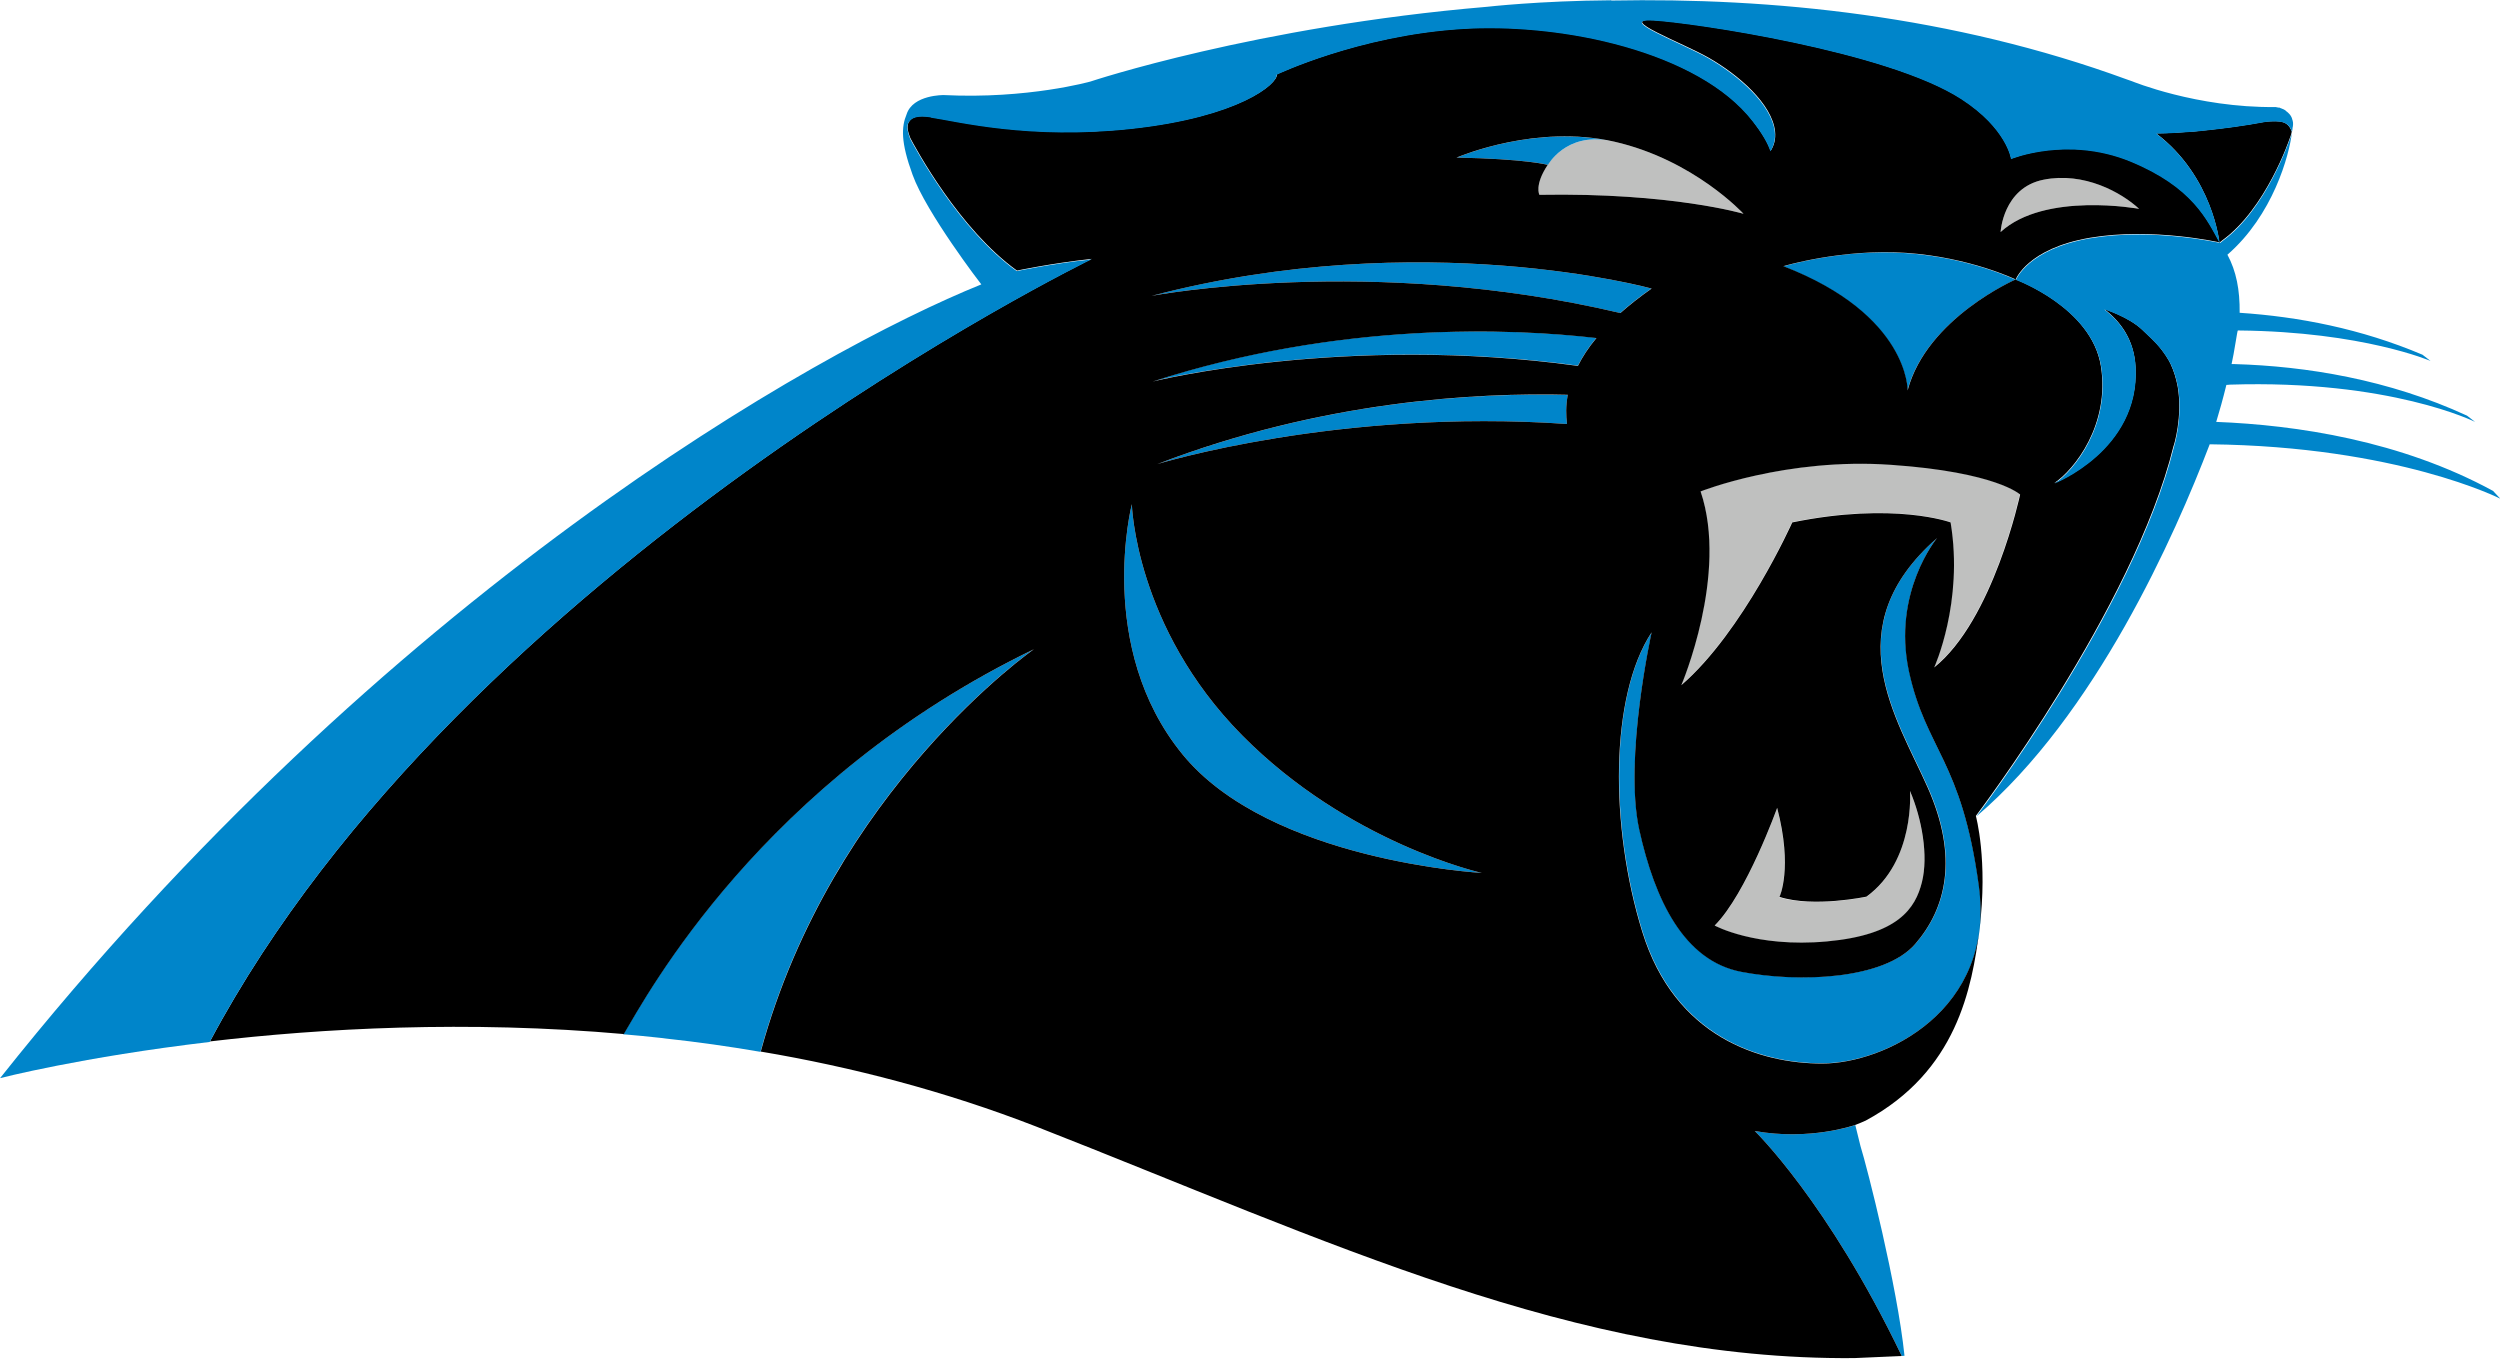
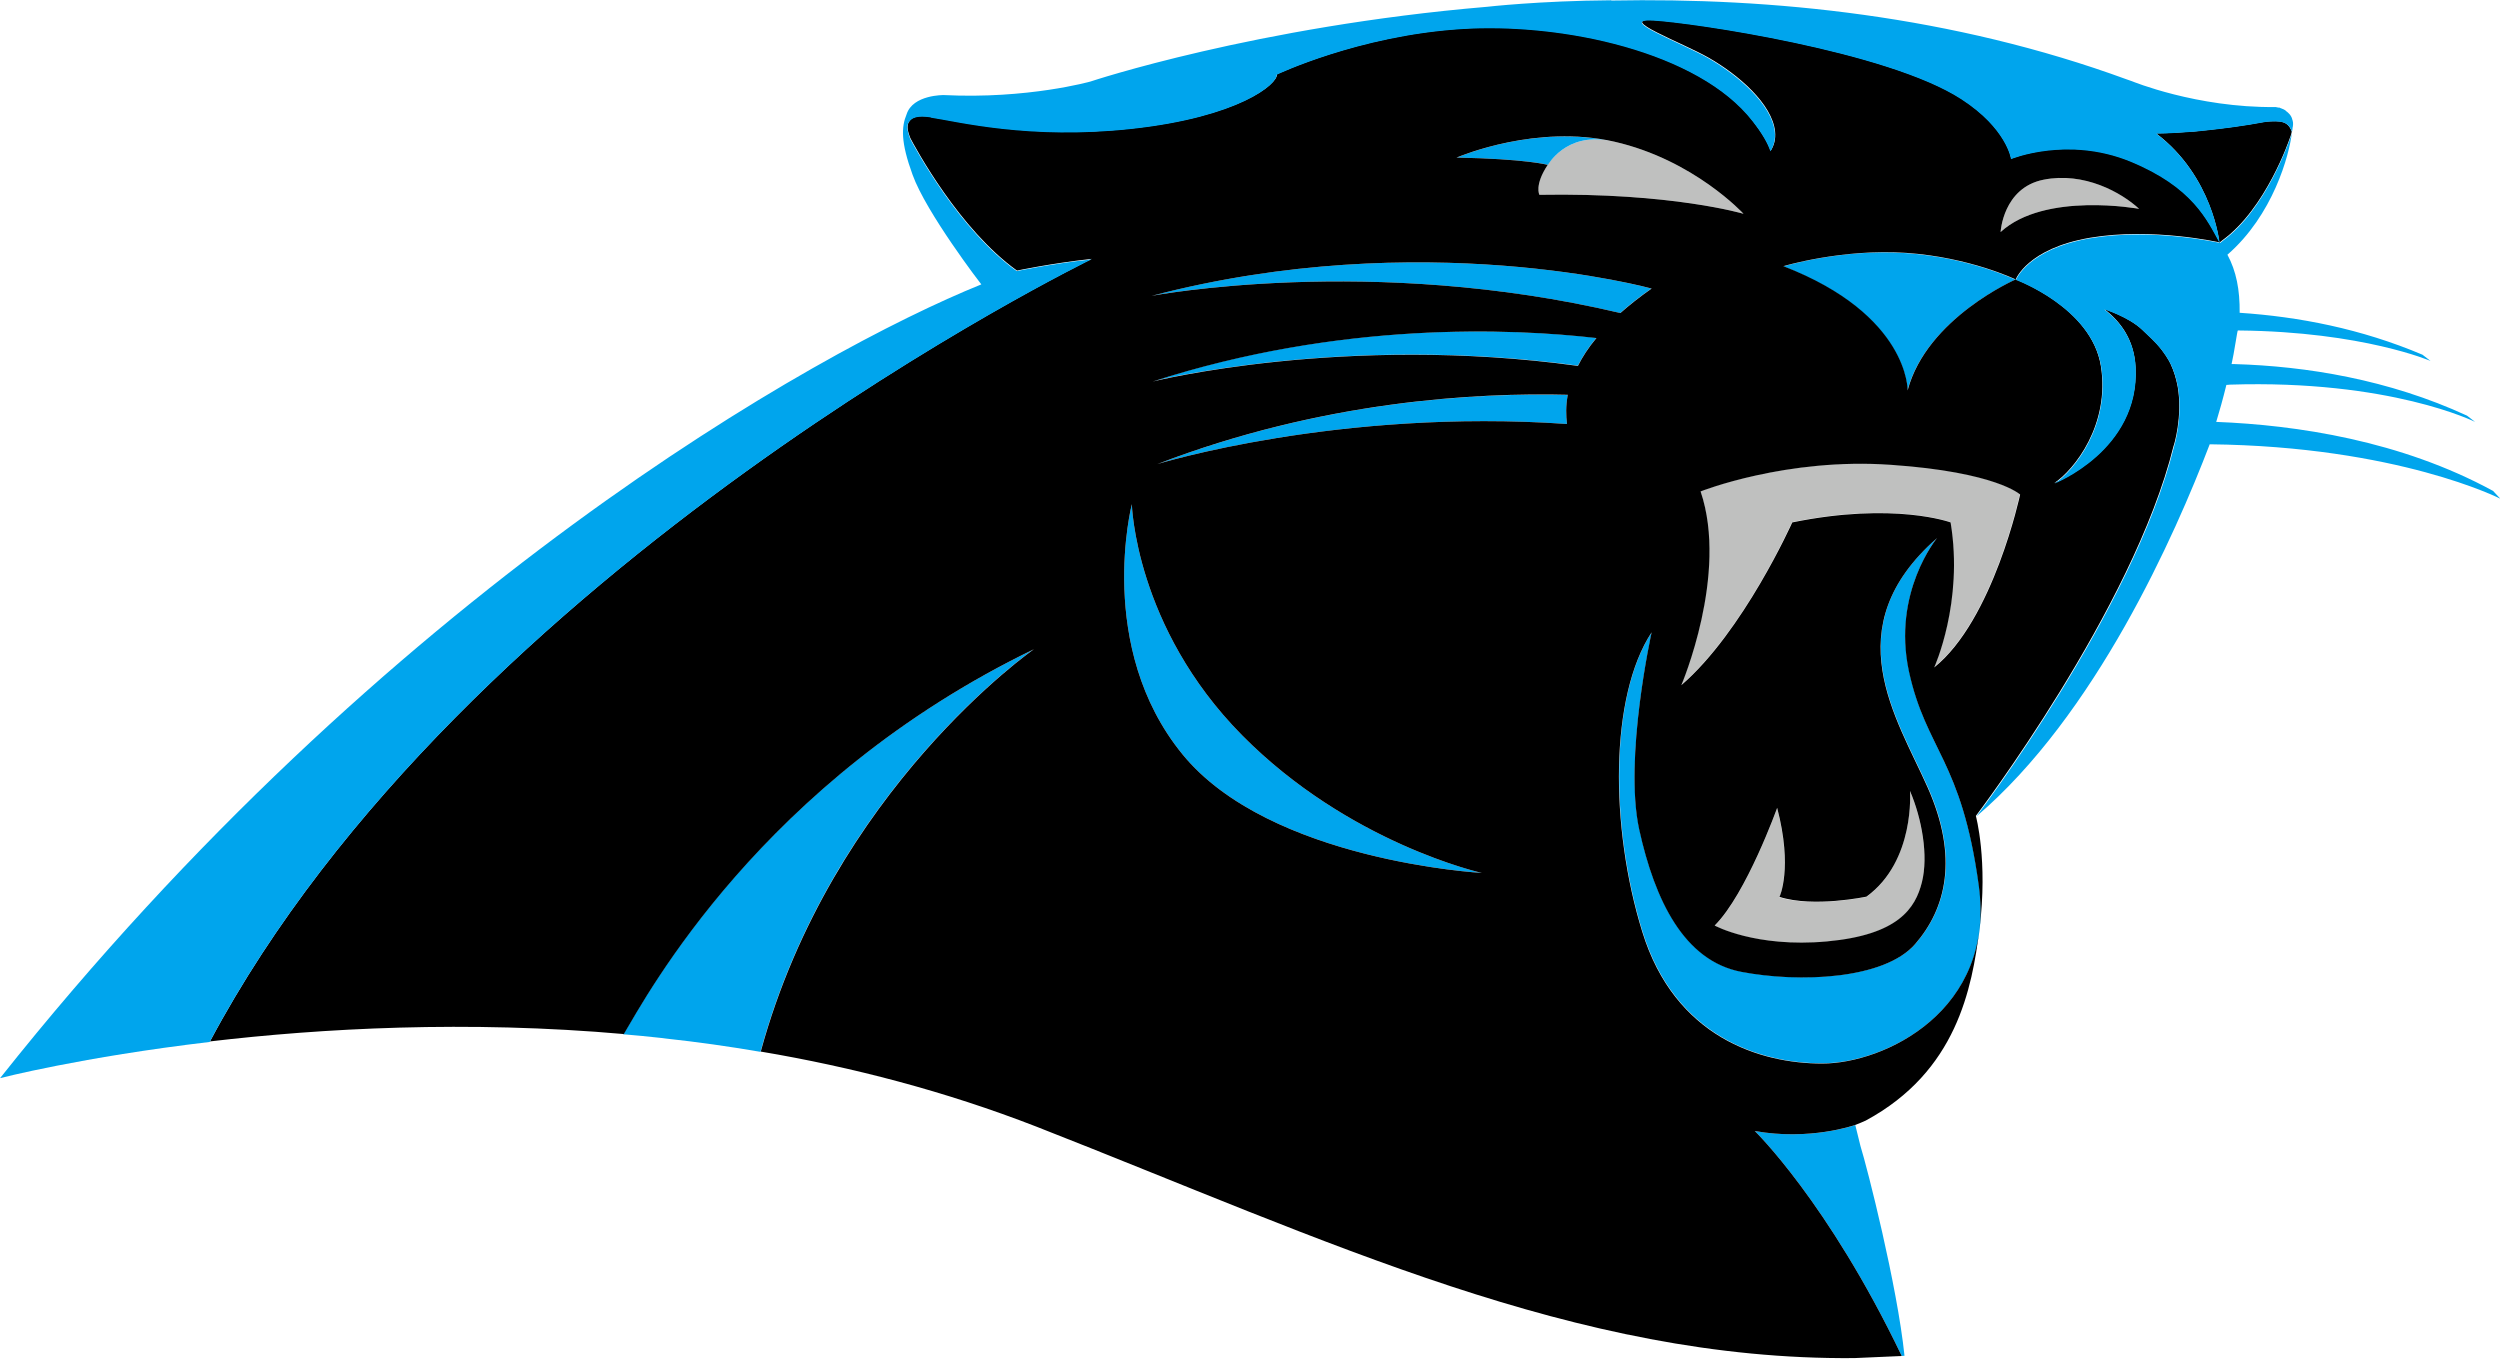
<svg xmlns="http://www.w3.org/2000/svg" version="1.1" id="Layer_1" x="0px" y="0px" width="300px" height="163px" viewBox="0 0 300 163" style="enable-background:new 0 0 300 163;" xml:space="preserve">
  <style type="text/css">
	.st0{fill:#BFC0BF;}
- 	.st1{fill:#0085CA;}
+ 	.st1{fill:#00A5ED;}
</style>
  <g transform="matrix(1.25 0 0 -1.25 -285.41 544.79)">
    <g transform="matrix(.25 0 0 .25 228.66 295.73)">
-       <path d="M877.9,507.2c0.2,0.5,0.4,1,0.5,1.4c0.1,0.4,0.2,0.8,0.3,1.2c0,0,0,0,0,0.1c-1.4,4-4.2,4.3-10,3.8    c-8.5-1.6-16.4-2.6-23-3.3l0,0c-0.4,0-0.7-0.1-1.1-0.1c-0.3,0-0.5,0-0.8-0.1c-1-0.1-1.9-0.2-2.9-0.3c-0.1,0-0.3,0-0.4,0    c-8.5-0.7-13.9-0.7-13.9-0.7c21.8-16.5,24.3-42,24.3-42l1.1,0.9C868.9,480.3,877.9,507.2,877.9,507.2" />
+       <path d="M877.9,507.2c0.2,0.5,0.4,1,0.5,1.4s0.2,0.8,0.3,1.2c0,0,0,0,0,0.1c-1.4,4-4.2,4.3-10,3.8c-8.5-1.6-16.4-2.6-23-3.3l0,0    c-0.4,0-0.7-0.1-1.1-0.1c-0.3,0-0.5,0-0.8-0.1c-1-0.1-1.9-0.2-2.9-0.3c-0.1,0-0.3,0-0.4,0c-8.5-0.7-13.9-0.7-13.9-0.7    c21.8-16.5,24.3-42,24.3-42l1.1,0.9C868.9,480.3,877.9,507.2,877.9,507.2" />
      <g>
        <path class="st0" d="M651.6,371.8c10.8-31.8-7.4-74.4-7.4-74.4c23.9,20.5,42.6,62.5,42.6,62.5c39.2,8,60.8,0,60.8,0     c5.1-30.7-6.3-55.7-6.3-55.7c22.7,18.2,33,66.5,33,66.5s-9.1,8.5-49.4,11.4C684.6,384.8,651.6,371.8,651.6,371.8" />
-         <path class="st0" d="M681.1,250.1c0,0-11.8-33-24-45.2c0,0,15.7-8.6,43.1-6.1c27.4,2.5,34,12.7,36.5,22.8c2.5,10.1,0,24.4-4.6,35     c0,0,2-26.9-16.7-40.6c0,0-20.2-4.2-33.4-0.2C681.9,215.9,687.1,226.7,681.1,250.1" />
+         <path class="st0" d="M681.1,250.1c0,0-11.8-33-24-45.2c0,0,15.7-8.6,43.1-6.1c27.4,2.5,34,12.7,36.5,22.8s0,24.4-4.6,35     c0,0,2-26.9-16.7-40.6c0,0-20.2-4.2-33.4-0.2C681.9,215.9,687.1,226.7,681.1,250.1" />
        <path class="st0" d="M616.5,506.4c0.3-0.1,0.6-0.1,0.8-0.2C617,506.3,616.7,506.3,616.5,506.4c-16.5,3.1-23.5-9.3-23.5-9.3     c-5.2-7.7-3.2-11.5-3.2-11.5c51,0.9,78.4-7.3,78.4-7.3s-19,20.7-49.6,27.7L616.5,506.4" />
        <path class="st0" d="M820.1,480.2c-6.7,6.3-21,14.3-36.7,11.2c-15.6-3.1-16.5-20.1-16.5-20.1     C783.9,486.9,820.1,480.2,820.1,480.2" />
      </g>
      <g>
        <path class="st1" d="M440.8,446.8c0,0,84,16.1,180-6.6c3.5,3.1,7.4,6.2,12,9.4C632.9,449.6,544.8,474,440.8,446.8" />
        <path class="st1" d="M441.3,414c0,0,73.6,18.3,163.3,6c1.7,3.4,4,7,7.1,10.7C579.3,434.3,513.5,437.3,441.3,414" />
        <path class="st1" d="M443.1,382.2c0,0,69.5,21.5,157.3,15.4c-0.4,3.1-0.5,6.9,0.3,11.1C565.6,409.7,506.4,406.5,443.1,382.2" />
        <path class="st1" d="M238,163.2L238,163.2c0.1,0,0.2,0,0.5,0c1.5-0.1,6.4-0.6,6.7-0.6c0.7-0.1,9.1-0.9,9.2-1     c12-1.3,24.1-3,36.3-5.1C318.1,257.2,395.5,311,395.5,311C290.8,260.4,246.8,177.9,238,163.2" />
-         <path class="st1" d="M731.8,302.7c-6.5,30.4,10.8,51.2,10.8,51.2c-39.4-34.5-15.5-69-3.6-95.8c11.9-26.8,7.1-46.5-4.8-60.1     c-11.9-13.7-44.7-14.9-66.7-10.7c-22,4.2-33.4,27.4-39.3,54.8c-6,27.4,4.8,75.6,4.8,75.6c-16.1-24.4-16.1-74.4-3.6-115     c12.5-40.5,45.3-50.6,69.1-50.6s66.7,20.2,60.1,68.5C751.9,268.7,738.3,272.3,731.8,302.7" />
+         <path class="st1" d="M731.8,302.7c-6.5,30.4,10.8,51.2,10.8,51.2c-39.4-34.5-15.5-69-3.6-95.8s7.1-46.5-4.8-60.1     c-11.9-13.7-44.7-14.9-66.7-10.7s-33.4,27.4-39.3,54.8c-6,27.4,4.8,75.6,4.8,75.6c-16.1-24.4-16.1-74.4-3.6-115     c12.5-40.5,45.3-50.6,69.1-50.6s66.7,20.2,60.1,68.5C751.9,268.7,738.3,272.3,731.8,302.7" />
        <path class="st1" d="M475.6,278.1c-41.1,41.6-42.3,88.7-42.3,88.7s-14.1-54.9,19.4-96s115-45.6,115-45.6S516.7,236.5,475.6,278.1     " />
        <path class="st1" d="M683.4,458.1c48.3-18.8,47.7-47.7,47.7-47.7c7.4,27.8,41.5,42.6,41.5,42.6s-17.6,8.5-42,10.2     C706.2,465,683.4,458.1,683.4,458.1" />
-         <path class="st1" d="M616.5,506.4c-29.1,5.8-57-5.9-58.4-6.5c0,0,0,0,0,0c0,0,0,0,0,0l0,0c26.8-0.5,35-2.8,35-2.8     S599.9,509.5,616.5,506.4" />
-         <path class="st1" d="M711.1,128.4L711.1,128.4c-0.3-0.1-17.4-6.1-38.6-2.3c0,0,28-27.1,56.4-86.3c0,0,0-0.1,0-0.1l1.1,0.1     c-2.8,27-14.3,72.2-16.9,80.5L711.1,128.4" />
+         <path class="st1" d="M616.5,506.4c-29.1,5.8-57-5.9-58.4-6.5l0,0l0,0l0,0c26.8-0.5,35-2.8,35-2.8S599.9,509.5,616.5,506.4" />
+         <path class="st1" d="M711.1,128.4L711.1,128.4c-0.3-0.1-17.4-6.1-38.6-2.3c0,0,28-27.1,56.4-86.3v-0.1l1.1,0.1     c-2.8,27-14.3,72.2-16.9,80.5L711.1,128.4" />
      </g>
-       <path d="M741.4,304.1c0,0,11.4,25,6.3,55.7c0,0-21.6,8-60.8,0c0,0-18.8-42-42.6-62.5c0,0,18.2,42.6,7.4,74.4    c0,0,33,13.1,73.3,10.2c40.3-2.8,49.4-11.4,49.4-11.4S764.1,322.3,741.4,304.1L741.4,304.1z M715.4,216.1    c18.8,13.7,16.7,40.6,16.7,40.6c4.6-10.7,7.1-24.9,4.6-35c-2.5-10.1-9.1-20.3-36.5-22.8c-27.4-2.5-43.1,6.1-43.1,6.1    c12.2,12.2,24,45.2,24,45.2c6.1-23.3,0.9-34.2,0.9-34.2C695.1,211.8,715.4,216.1,715.4,216.1L715.4,216.1z M758.5,220.5    c6.6-48.2-36.3-68.5-60.1-68.5c-23.8,0-56.6,10.1-69.1,50.6c-12.5,40.5-12.5,90.5,3.6,115c0,0-10.7-48.2-4.8-75.6    c6-27.4,17.3-50.6,39.3-54.8c22-4.2,54.8-3,66.7,10.7c11.9,13.7,16.7,33.3,4.8,60.1c-11.9,26.8-35.7,61.3,3.6,95.8    c0,0-17.3-20.8-10.8-51.2C738.3,272.3,751.9,268.7,758.5,220.5L758.5,220.5z M604.6,419.9c-89.7,12.4-163.3-6-163.3-6    c72.3,23.3,138,20.4,170.4,16.7C608.6,426.9,606.3,423.3,604.6,419.9L604.6,419.9z M600.4,397.6c-87.7,6.1-157.3-15.4-157.3-15.4    c63.2,24.3,122.4,27.5,157.6,26.6C599.9,404.5,600,400.8,600.4,397.6L600.4,397.6z M452.7,270.8c-33.5,41.1-19.4,96-19.4,96    s1.2-47.1,42.3-88.7c41.1-41.6,92.1-52.9,92.1-52.9S486.2,229.7,452.7,270.8L452.7,270.8z M632.9,449.6c-4.6-3.2-8.6-6.4-12-9.4    c-96,22.7-180,6.6-180,6.6C544.8,474,632.9,449.6,632.9,449.6L632.9,449.6z M558,499.9C558,499.9,558,499.9,558,499.9    C558,499.9,558,499.9,558,499.9c1.5,0.6,30.7,12.9,60.6,6.1c30.6-7,49.6-27.7,49.6-27.7s-27.5,8.2-78.4,7.3c0,0-2,3.7,3.2,11.5    C593,497.1,584.8,499.4,558,499.9L558,499.9L558,499.9z M783.4,491.4c15.6,3.1,29.9-4.9,36.7-11.2c0,0-36.2,6.7-53.2-8.9    C766.9,471.3,767.8,488.3,783.4,491.4L783.4,491.4z M834.9,412c-0.6,3.2-1.5,6-2.6,8.4c0,0-0.9,2.3-3.7,5.9c-2.3,3-5,5.3-7.4,7.6    c-5.2,4.9-14.6,7.9-14.6,7.9s0,0,0,0c6.6-5,11.6-12.1,12.1-22.4c1.5-31.7-31.2-44.5-31.2-44.5c7.7,5.1,21.5,22.5,17.9,45    c-3.6,22.5-32.7,33.2-32.7,33.2s-34.1-14.8-41.5-42.6c0,0,0.6,29-47.7,47.7c0,0,22.7,6.8,47.2,5.1c24.4-1.7,42-10.2,42-10.2    s4.5,11.9,28.5,16c24,4.1,49.9-1.8,49.9-1.8c-4.8,8.7-10.3,21.5-34.4,31.3c-24.1,9.9-45.7,0.9-45.7,0.9s-1.6,11.6-19.1,23    c-28.5,18.4-103.8,29.4-118.3,30.2c-14.5,0.8,10.9-8.6,21.1-14.4c11.6-6.6,24.5-17.8,25.6-28.4c0.3-2.9-0.4-5.4-1.7-7.4    c-1,3-3.2,6.8-6.9,11.6c-20.6,26.5-73,38-112.2,35.3c-39.3-2.6-70.5-17.5-70.5-17.5c0.4-3.6-14.5-16.3-55.7-20.8    c-39.2-4.3-66.9,2.9-76.9,4.3c-0.3,0.1-0.5,0.1-0.7,0.2c-4,0.5-7.1,0.3-8.3-2.6c-0.1-0.1-0.1-0.3-0.1-0.4c0-0.2-0.1-0.3-0.1-0.5    c-0.2-2,1.1-4.8,1.1-4.8c-0.2,0.4-0.4,0.8-0.6,1.1c2.8-5.4,19.5-36.1,41.5-51.9c0,0,13.1,2.8,28.7,4.5c0,0-241-117.3-338.6-300.5    c42.6,5,98.5,8.2,159.3,2.8c-0.2,0-0.3,0-0.4,0h0c8.8,14.7,52.8,97.2,157.5,147.8c0,0-77.4-53.8-104.9-154.5    c35-5.9,70.8-15.2,105.8-28.8C508.9,83.8,603.8,38,710.7,38.9l18.2,0.8c0,0,0,0.1,0,0.1c-28.4,59.2-56.4,86.3-56.4,86.3    c21.1-3.8,38.2,2.2,38.5,2.3c1.6,0.6,3,1.2,4.1,1.7c35,18.9,40.8,50.8,43.7,73.6c3.3,26.4-1.4,43.4-1.4,43.4s60.5,79.5,75.9,142    C833.4,389.1,836.9,400.5,834.9,412" />
-       <path class="st1" d="M956,371.9c-35.4,19.3-75.5,25.3-106.3,26.5c0,0-0.1,0-0.2,0c0.1,0,0.2,0,0.2,0c1.2,3.9,2.6,8.9,3.9,14.2    c0.7,0,1.2,0.1,1.2,0.1c61.7,2,94.3-14.3,94.3-14.3l-3.1,2.4c-30.1,13.9-61.8,19-89.3,19.8l-1.1,0c1,4.3,2.2,13,2.4,12.9l0.6,0    c47.5-0.5,73.4-11.7,73.4-11.7l-3.1,2.4c-23.6,10-47.6,14.6-70.2,16.1c0.1,8.8-1.3,16-4.7,22.3c17.4,15.1,23.8,38.1,24.8,47.2    c0,0,0,0,0,0v0c0.1,0.3,0.2,1.1,0.2,1.3c0,0.2,0,0.4,0.1,0.5c0,0.3,0.1,0.6,0.1,0.9c0,0.2,0,0.3,0,0.5c0,0.3,0,0.5-0.1,0.8    c0,0.1,0,0.3-0.1,0.4c-0.1,0.2-0.1,0.5-0.2,0.7c0,0.1-0.1,0.2-0.1,0.3c-0.1,0.2-0.2,0.4-0.3,0.6c-0.1,0.1-0.1,0.2-0.2,0.3    c-0.1,0.2-0.2,0.3-0.4,0.5c-0.1,0.1-0.1,0.2-0.2,0.2c-0.1,0.2-0.3,0.3-0.4,0.4c-0.1,0.1-0.1,0.1-0.2,0.2c-0.2,0.1-0.3,0.2-0.5,0.4    c-0.1,0.1-0.2,0.1-0.2,0.2c-0.2,0.1-0.3,0.2-0.5,0.3c-0.1,0-0.2,0.1-0.2,0.1c-0.2,0.1-0.3,0.2-0.5,0.2c-0.1,0-0.1,0.1-0.2,0.1    c-0.2,0.1-0.3,0.1-0.5,0.2c-0.1,0-0.1,0-0.2,0.1c-0.2,0.1-0.3,0.1-0.5,0.1c0,0-0.1,0-0.2,0c-0.2,0-0.3,0.1-0.4,0.1    c0,0-0.1,0-0.1,0c-0.1,0-0.2,0-0.3,0.1c0,0-0.1,0-0.1,0c-0.2,0-0.4,0-0.4,0c-30-0.3-54.8,9.9-54.8,9.9c-0.7,0.2-1.3,0.5-2,0.7    c-66.9,24.5-136.3,31.5-198,30.3l0,0.1c-27.6-0.2-47.7-2.5-47.7-2.5c-88.7-7.5-152.3-28.7-152.3-28.7s-24.1-6.8-56.3-5.2    c0,0-11.9,0.2-14.3-7.4c-2-4.8-2.3-10.6,2.3-23.2c5.2-14.5,26.2-41.9,26.4-42.1C311.9,425.5,146.7,332.8-1.3,146.4    c0,0,31.3,8.1,80.5,13.9v0c97.6,183.3,338.6,300.5,338.6,300.5c-15.6-1.7-28.7-4.5-28.7-4.5c-22,15.8-38.7,46.5-41.5,51.9    c0.2-0.3,0.3-0.7,0.6-1.1c0,0-1.2,2.8-1.1,4.8c0,0.2,0,0.4,0.1,0.5c0,0.1,0.1,0.3,0.1,0.4c1.3,2.9,4.3,3.1,8.3,2.6    c0.2,0,0.5-0.1,0.7-0.2c10-1.5,37.7-8.6,76.9-4.3c41.2,4.5,56.1,17.2,55.7,20.8c0,0,31.2,14.9,70.5,17.5    c39.3,2.6,91.6-8.8,112.2-35.3c3.8-4.8,5.9-8.6,6.9-11.6c1.3,2.1,2,4.6,1.7,7.4c-1.1,10.6-14.1,21.8-25.6,28.4    c-10.2,5.8-35.6,15.2-21.1,14.4c14.5-0.8,89.8-11.7,118.3-30.2c17.5-11.3,19.1-23,19.1-23s21.6,8.9,45.7-0.9    c24.1-9.9,29.6-22.6,34.4-31.3c0,0-2.5,25.5-24.3,42c0,0,5.4,0,13.9,0.7c0.1,0,0.3,0,0.4,0c0.9,0.1,1.9,0.2,2.9,0.3    c0.3,0,0.5,0,0.8,0.1c0.4,0,0.7,0.1,1.1,0.1l0,0c6.6,0.7,14.5,1.7,23,3.3c5.8,0.5,8.6,0.2,10-3.8c0,0,0,0,0-0.1    c-0.1-0.4-0.2-0.8-0.3-1.2c-0.1-0.5-0.3-0.9-0.5-1.4c0,0-9-26.9-25.7-39.1l-1.1-0.9c0,0-25.9,5.9-49.9,1.8    c-24-4.1-28.5-16-28.5-16s29.1-10.7,32.7-33.2c3.6-22.5-10.2-39.9-17.9-45c0,0,32.7,12.8,31.2,44.5c-0.5,10.3-5.5,17.4-12.1,22.4    c0,0,0,0,0,0s9.4-2.9,14.6-7.9c2.4-2.3,5-4.6,7.4-7.6c2.7-3.6,3.7-5.9,3.7-5.9c1.1-2.4,2-5.2,2.6-8.4c2-11.6-1.5-22.9-1.5-22.9    c-15.4-62.5-75.9-142-75.9-142c0,0,0,0,0,0c45.8,39,76.3,108.1,89.6,142.9c72.2-0.8,111.6-20.9,111.6-20.9L956,371.9" />
+       <path d="M741.4,304.1c0,0,11.4,25,6.3,55.7c0,0-21.6,8-60.8,0c0,0-18.8-42-42.6-62.5c0,0,18.2,42.6,7.4,74.4    c0,0,33,13.1,73.3,10.2c40.3-2.8,49.4-11.4,49.4-11.4S764.1,322.3,741.4,304.1L741.4,304.1z M715.4,216.1    c18.8,13.7,16.7,40.6,16.7,40.6c4.6-10.7,7.1-24.9,4.6-35s-9.1-20.3-36.5-22.8s-43.1,6.1-43.1,6.1c12.2,12.2,24,45.2,24,45.2    c6.1-23.3,0.9-34.2,0.9-34.2C695.1,211.8,715.4,216.1,715.4,216.1L715.4,216.1z M758.5,220.5c6.6-48.2-36.3-68.5-60.1-68.5    s-56.6,10.1-69.1,50.6s-12.5,90.5,3.6,115c0,0-10.7-48.2-4.8-75.6c6-27.4,17.3-50.6,39.3-54.8s54.8-3,66.7,10.7    s16.7,33.3,4.8,60.1s-35.7,61.3,3.6,95.8c0,0-17.3-20.8-10.8-51.2C738.3,272.3,751.9,268.7,758.5,220.5L758.5,220.5z M604.6,419.9    c-89.7,12.4-163.3-6-163.3-6c72.3,23.3,138,20.4,170.4,16.7C608.6,426.9,606.3,423.3,604.6,419.9L604.6,419.9z M600.4,397.6    c-87.7,6.1-157.3-15.4-157.3-15.4c63.2,24.3,122.4,27.5,157.6,26.6C599.9,404.5,600,400.8,600.4,397.6L600.4,397.6z M452.7,270.8    c-33.5,41.1-19.4,96-19.4,96s1.2-47.1,42.3-88.7s92.1-52.9,92.1-52.9S486.2,229.7,452.7,270.8L452.7,270.8z M632.9,449.6    c-4.6-3.2-8.6-6.4-12-9.4c-96,22.7-180,6.6-180,6.6C544.8,474,632.9,449.6,632.9,449.6L632.9,449.6z M558,499.9L558,499.9    L558,499.9c1.5,0.6,30.7,12.9,60.6,6.1c30.6-7,49.6-27.7,49.6-27.7s-27.5,8.2-78.4,7.3c0,0-2,3.7,3.2,11.5    C593,497.1,584.8,499.4,558,499.9L558,499.9L558,499.9z M783.4,491.4c15.6,3.1,29.9-4.9,36.7-11.2c0,0-36.2,6.7-53.2-8.9    C766.9,471.3,767.8,488.3,783.4,491.4L783.4,491.4z M834.9,412c-0.6,3.2-1.5,6-2.6,8.4c0,0-0.9,2.3-3.7,5.9c-2.3,3-5,5.3-7.4,7.6    c-5.2,4.9-14.6,7.9-14.6,7.9l0,0c6.6-5,11.6-12.1,12.1-22.4c1.5-31.7-31.2-44.5-31.2-44.5c7.7,5.1,21.5,22.5,17.9,45    s-32.7,33.2-32.7,33.2s-34.1-14.8-41.5-42.6c0,0,0.6,29-47.7,47.7c0,0,22.7,6.8,47.2,5.1c24.4-1.7,42-10.2,42-10.2    s4.5,11.9,28.5,16s49.9-1.8,49.9-1.8c-4.8,8.7-10.3,21.5-34.4,31.3c-24.1,9.9-45.7,0.9-45.7,0.9s-1.6,11.6-19.1,23    c-28.5,18.4-103.8,29.4-118.3,30.2s10.9-8.6,21.1-14.4c11.6-6.6,24.5-17.8,25.6-28.4c0.3-2.9-0.4-5.4-1.7-7.4    c-1,3-3.2,6.8-6.9,11.6c-20.6,26.5-73,38-112.2,35.3c-39.3-2.6-70.5-17.5-70.5-17.5c0.4-3.6-14.5-16.3-55.7-20.8    c-39.2-4.3-66.9,2.9-76.9,4.3c-0.3,0.1-0.5,0.1-0.7,0.2c-4,0.5-7.1,0.3-8.3-2.6c-0.1-0.1-0.1-0.3-0.1-0.4c0-0.2-0.1-0.3-0.1-0.5    c-0.2-2,1.1-4.8,1.1-4.8c-0.2,0.4-0.4,0.8-0.6,1.1c2.8-5.4,19.5-36.1,41.5-51.9c0,0,13.1,2.8,28.7,4.5c0,0-241-117.3-338.6-300.5    c42.6,5,98.5,8.2,159.3,2.8c-0.2,0-0.3,0-0.4,0l0,0C247,178,291,260.5,395.7,311.1c0,0-77.4-53.8-104.9-154.5    c35-5.9,70.8-15.2,105.8-28.8c112.3-44,207.2-89.8,314.1-88.9l18.2,0.8v0.1c-28.4,59.2-56.4,86.3-56.4,86.3    c21.1-3.8,38.2,2.2,38.5,2.3c1.6,0.6,3,1.2,4.1,1.7c35,18.9,40.8,50.8,43.7,73.6c3.3,26.4-1.4,43.4-1.4,43.4s60.5,79.5,75.9,142    C833.4,389.1,836.9,400.5,834.9,412" />
+       <path class="st1" d="M956,371.9c-35.4,19.3-75.5,25.3-106.3,26.5c0,0-0.1,0-0.2,0c0.1,0,0.2,0,0.2,0c1.2,3.9,2.6,8.9,3.9,14.2    c0.7,0,1.2,0.1,1.2,0.1c61.7,2,94.3-14.3,94.3-14.3l-3.1,2.4c-30.1,13.9-61.8,19-89.3,19.8h-1.1c1,4.3,2.2,13,2.4,12.9h0.6    c47.5-0.5,73.4-11.7,73.4-11.7l-3.1,2.4c-23.6,10-47.6,14.6-70.2,16.1c0.1,8.8-1.3,16-4.7,22.3c17.4,15.1,23.8,38.1,24.8,47.2l0,0    l0,0c0.1,0.3,0.2,1.1,0.2,1.3c0,0.2,0,0.4,0.1,0.5c0,0.3,0.1,0.6,0.1,0.9c0,0.2,0,0.3,0,0.5c0,0.3,0,0.5-0.1,0.8    c0,0.1,0,0.3-0.1,0.4c-0.1,0.2-0.1,0.5-0.2,0.7c0,0.1-0.1,0.2-0.1,0.3c-0.1,0.2-0.2,0.4-0.3,0.6c-0.1,0.1-0.1,0.2-0.2,0.3    c-0.1,0.2-0.2,0.3-0.4,0.5c-0.1,0.1-0.1,0.2-0.2,0.2c-0.1,0.2-0.3,0.3-0.4,0.4c-0.1,0.1-0.1,0.1-0.2,0.2c-0.2,0.1-0.3,0.2-0.5,0.4    c-0.1,0.1-0.2,0.1-0.2,0.2c-0.2,0.1-0.3,0.2-0.5,0.3c-0.1,0-0.2,0.1-0.2,0.1c-0.2,0.1-0.3,0.2-0.5,0.2c-0.1,0-0.1,0.1-0.2,0.1    c-0.2,0.1-0.3,0.1-0.5,0.2c-0.1,0-0.1,0-0.2,0.1c-0.2,0.1-0.3,0.1-0.5,0.1c0,0-0.1,0-0.2,0c-0.2,0-0.3,0.1-0.4,0.1H873    c-0.1,0-0.2,0-0.3,0.1h-0.1c-0.2,0-0.4,0-0.4,0c-30-0.3-54.8,9.9-54.8,9.9c-0.7,0.2-1.3,0.5-2,0.7c-66.9,24.5-136.3,31.5-198,30.3    v0.1c-27.6-0.2-47.7-2.5-47.7-2.5c-88.7-7.5-152.3-28.7-152.3-28.7s-24.1-6.8-56.3-5.2c0,0-11.9,0.2-14.3-7.4    c-2-4.8-2.3-10.6,2.3-23.2c5.2-14.5,26.2-41.9,26.4-42.1C311.9,425.5,146.7,332.8-1.3,146.4c0,0,31.3,8.1,80.5,13.9l0,0    c97.6,183.3,338.6,300.5,338.6,300.5c-15.6-1.7-28.7-4.5-28.7-4.5c-22,15.8-38.7,46.5-41.5,51.9c0.2-0.3,0.3-0.7,0.6-1.1    c0,0-1.2,2.8-1.1,4.8c0,0.2,0,0.4,0.1,0.5c0,0.1,0.1,0.3,0.1,0.4c1.3,2.9,4.3,3.1,8.3,2.6c0.2,0,0.5-0.1,0.7-0.2    c10-1.5,37.7-8.6,76.9-4.3c41.2,4.5,56.1,17.2,55.7,20.8c0,0,31.2,14.9,70.5,17.5c39.3,2.6,91.6-8.8,112.2-35.3    c3.8-4.8,5.9-8.6,6.9-11.6c1.3,2.1,2,4.6,1.7,7.4c-1.1,10.6-14.1,21.8-25.6,28.4c-10.2,5.8-35.6,15.2-21.1,14.4    s89.8-11.7,118.3-30.2c17.5-11.3,19.1-23,19.1-23s21.6,8.9,45.7-0.9c24.1-9.9,29.6-22.6,34.4-31.3c0,0-2.5,25.5-24.3,42    c0,0,5.4,0,13.9,0.7c0.1,0,0.3,0,0.4,0c0.9,0.1,1.9,0.2,2.9,0.3c0.3,0,0.5,0,0.8,0.1c0.4,0,0.7,0.1,1.1,0.1l0,0    c6.6,0.7,14.5,1.7,23,3.3c5.8,0.5,8.6,0.2,10-3.8c0,0,0,0,0-0.1c-0.1-0.4-0.2-0.8-0.3-1.2c-0.1-0.5-0.3-0.9-0.5-1.4    c0,0-9-26.9-25.7-39.1l-1.1-0.9c0,0-25.9,5.9-49.9,1.8s-28.5-16-28.5-16s29.1-10.7,32.7-33.2c3.6-22.5-10.2-39.9-17.9-45    c0,0,32.7,12.8,31.2,44.5c-0.5,10.3-5.5,17.4-12.1,22.4l0,0c0,0,9.4-2.9,14.6-7.9c2.4-2.3,5-4.6,7.4-7.6c2.7-3.6,3.7-5.9,3.7-5.9    c1.1-2.4,2-5.2,2.6-8.4c2-11.6-1.5-22.9-1.5-22.9c-15.4-62.5-75.9-142-75.9-142l0,0c45.8,39,76.3,108.1,89.6,142.9    c72.2-0.8,111.6-20.9,111.6-20.9L956,371.9" />
    </g>
  </g>
</svg>
